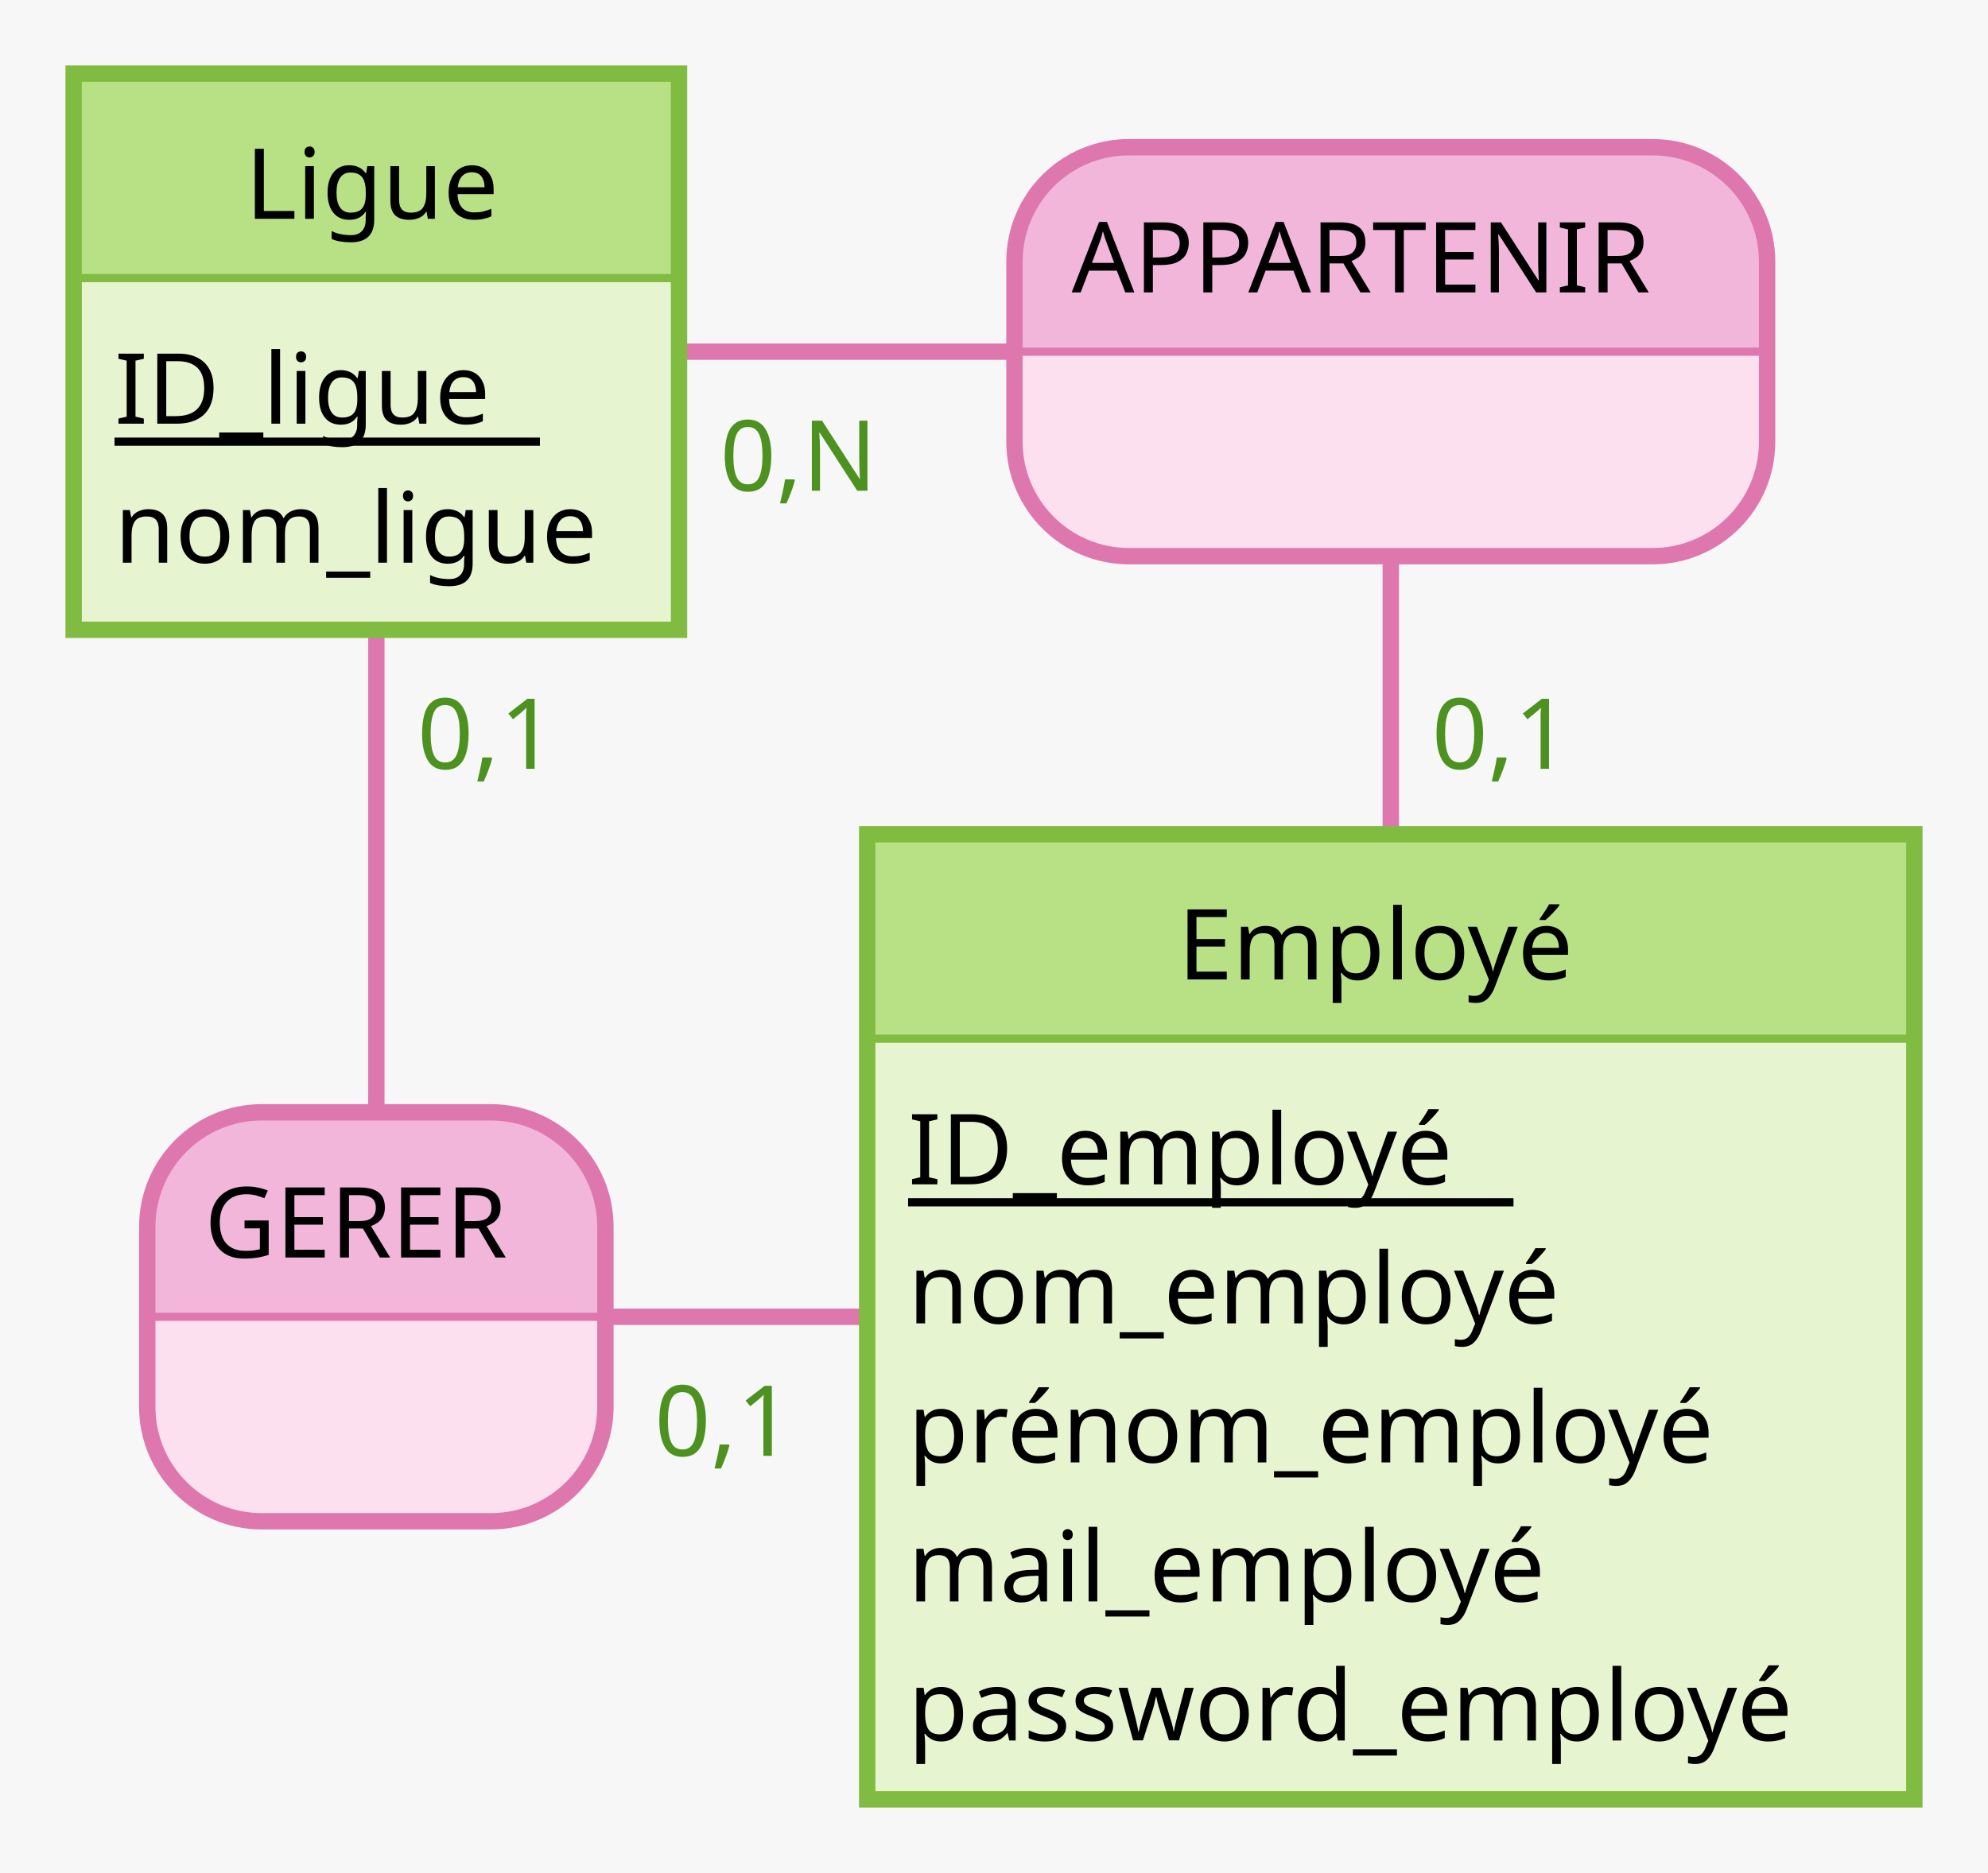
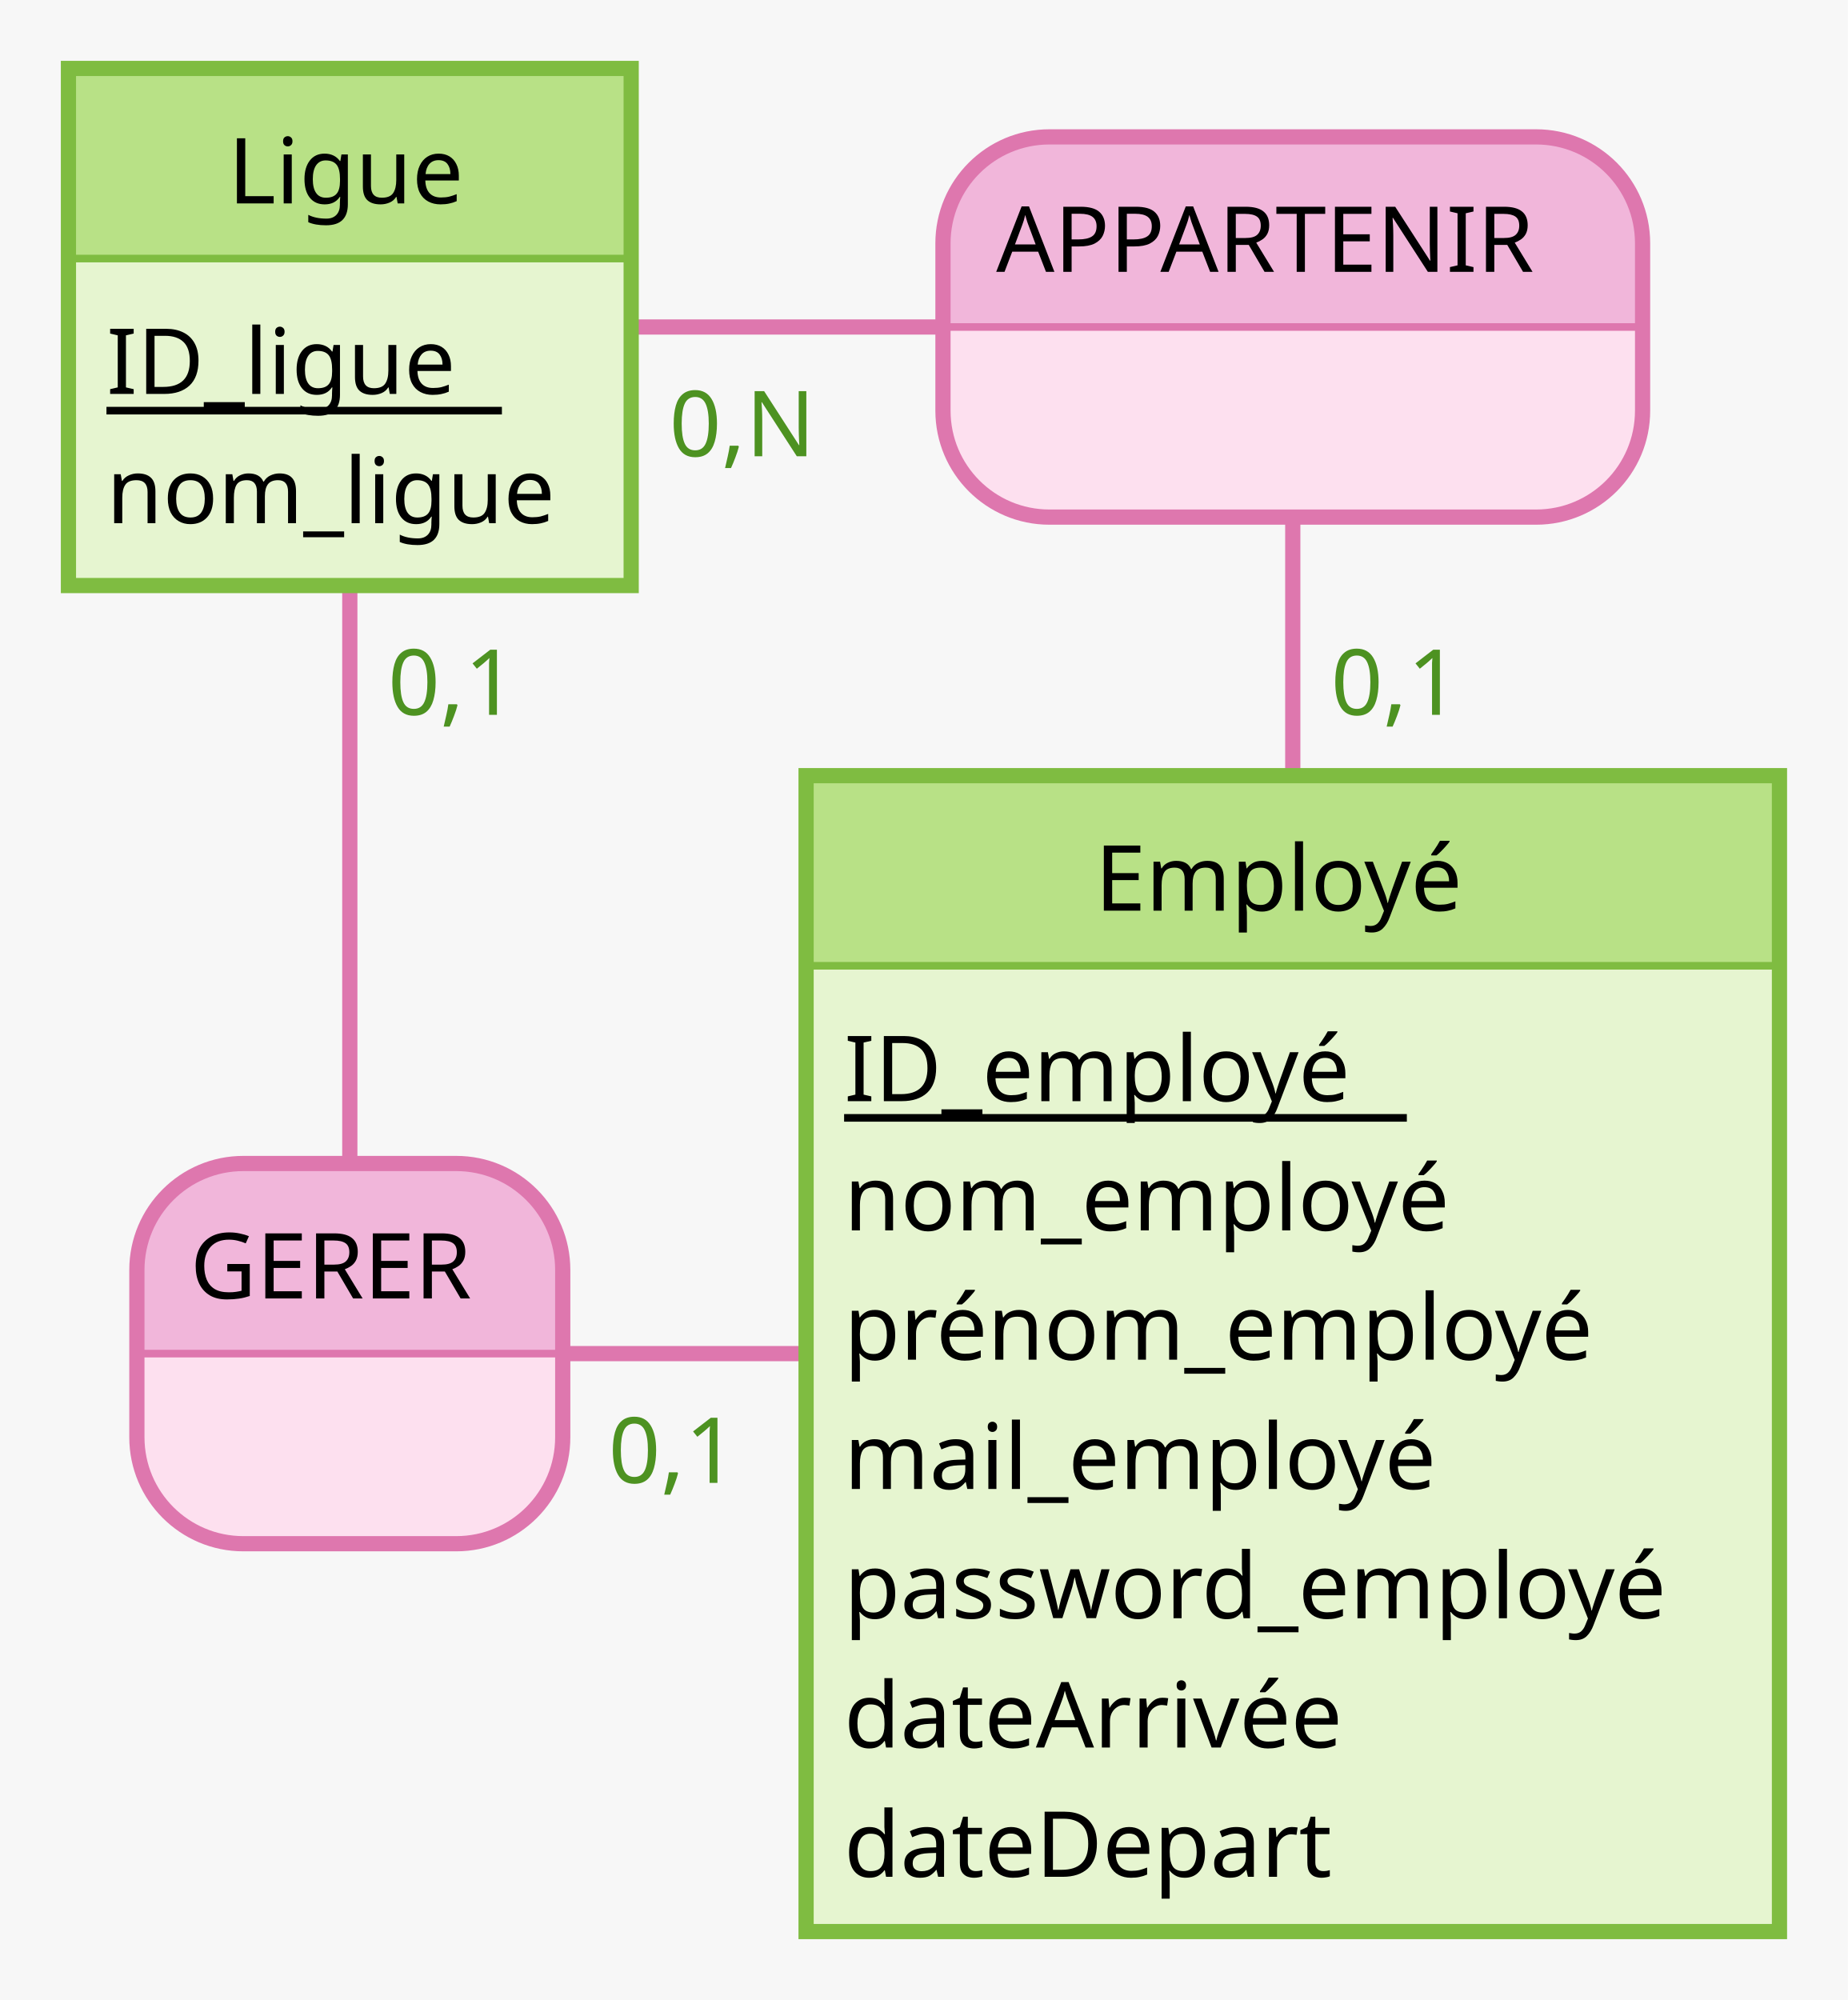
- <svg xmlns="http://www.w3.org/2000/svg" width="243" height="229" viewBox="0 0 243 229">
-   <rect x="0" y="0" width="243" height="229" fill="#f7f7f7" stroke="none" stroke-width="0" />
+ <svg xmlns="http://www.w3.org/2000/svg" width="243" height="263" viewBox="0 0 243 263">
+   <rect x="0" y="0" width="243" height="263" fill="#f7f7f7" stroke="none" stroke-width="0" />
  <g>
-     <line x1="170" y1="161" x2="170" y2="43" stroke="#de77ae" stroke-width="2" />
+     <line x1="170" y1="178" x2="170" y2="43" stroke="#de77ae" stroke-width="2" />
    <line x1="46" y1="43" x2="170" y2="43" stroke="#de77ae" stroke-width="2" />
    <g>
      <path d="M202 18 a14 14 90 0 1 14 14 V43 h-92 V32 a14 14 90 0 1 14 -14" fill="#f1b6da" stroke="#f1b6da" stroke-width="0" />
      <path d="M216 43 v11 a14 14 90 0 1 -14 14 H138 a14 14 90 0 1 -14 -14 V43 H92" fill="#fde0ef" stroke="#fde0ef" stroke-width="0" />
      <rect x="124" y="18" width="92" height="50" fill="none" rx="14" stroke="#de77ae" stroke-width="2" />
      <line x1="124" y1="43" x2="216" y2="43" stroke="#de77ae" stroke-width="1" />
      <text x="131" y="35.75" fill="#000000" font-family="Verdana" font-size="12">APPARTENIR</text>
    </g>
    <text x="175" y="94" fill="#4d9221" font-family="Verdana" font-size="12">0,1</text>
    <text x="88" y="60" fill="#4d9221" font-family="Verdana" font-size="12">0,N</text>
  </g>
  <g>
-     <line x1="170" y1="161" x2="46" y2="161" stroke="#de77ae" stroke-width="2" />
-     <line x1="46" y1="43" x2="46" y2="161" stroke="#de77ae" stroke-width="2" />
+     <line x1="170" y1="178" x2="46" y2="178" stroke="#de77ae" stroke-width="2" />
+     <line x1="46" y1="43" x2="46" y2="178" stroke="#de77ae" stroke-width="2" />
    <g>
-       <path d="M60 136 a14 14 90 0 1 14 14 V161 h-56 V150 a14 14 90 0 1 14 -14" fill="#f1b6da" stroke="#f1b6da" stroke-width="0" />
-       <path d="M74 161 v11 a14 14 90 0 1 -14 14 H32 a14 14 90 0 1 -14 -14 V161 H56" fill="#fde0ef" stroke="#fde0ef" stroke-width="0" />
-       <rect x="18" y="136" width="56" height="50" fill="none" rx="14" stroke="#de77ae" stroke-width="2" />
-       <line x1="18" y1="161" x2="74" y2="161" stroke="#de77ae" stroke-width="1" />
-       <text x="25" y="153.75" fill="#000000" font-family="Verdana" font-size="12">GERER</text>
+       <path d="M60 153 a14 14 90 0 1 14 14 V178 h-56 V167 a14 14 90 0 1 14 -14" fill="#f1b6da" stroke="#f1b6da" stroke-width="0" />
+       <path d="M74 178 v11 a14 14 90 0 1 -14 14 H32 a14 14 90 0 1 -14 -14 V178 H56" fill="#fde0ef" stroke="#fde0ef" stroke-width="0" />
+       <rect x="18" y="153" width="56" height="50" fill="none" rx="14" stroke="#de77ae" stroke-width="2" />
+       <line x1="18" y1="178" x2="74" y2="178" stroke="#de77ae" stroke-width="1" />
+       <text x="25" y="170.75" fill="#000000" font-family="Verdana" font-size="12">GERER</text>
    </g>
-     <text x="80" y="178" fill="#4d9221" font-family="Verdana" font-size="12">0,1</text>
+     <text x="80" y="195" fill="#4d9221" font-family="Verdana" font-size="12">0,1</text>
    <text x="51" y="94" fill="#4d9221" font-family="Verdana" font-size="12">0,1</text>
  </g>
  <g>
    <g>
      <rect x="9" y="9" width="74" height="25" fill="#b8e186" stroke="none" stroke-width="0" opacity="1" />
      <rect x="9" y="34" width="74" height="43" fill="#e6f5d0" stroke="none" stroke-width="0" opacity="1" />
      <rect x="9" y="9" width="74" height="68" fill="none" stroke="#7fbc41" stroke-width="2" opacity="1" />
      <line x1="9" y1="34" x2="83" y2="34" stroke="#7fbc41" stroke-width="1" />
    </g>
    <text x="30" y="26.75" fill="#000000" font-family="Verdana" font-size="12">Ligue</text>
    <text x="14" y="51.8" fill="#000000" font-family="Verdana" font-size="12">ID_ligue</text>
    <line x1="14" y1="54" x2="66" y2="54" stroke="#000000" stroke-width="1" />
    <text x="14" y="68.8" fill="#000000" font-family="Verdana" font-size="12">nom_ligue</text>
  </g>
  <g>
    <g>
      <rect x="106" y="102" width="128" height="25" fill="#b8e186" stroke="none" stroke-width="0" opacity="1" />
-       <rect x="106" y="127" width="128" height="93" fill="#e6f5d0" stroke="none" stroke-width="0" opacity="1" />
-       <rect x="106" y="102" width="128" height="118" fill="none" stroke="#7fbc41" stroke-width="2" opacity="1" />
+       <rect x="106" y="127" width="128" height="127" fill="#e6f5d0" stroke="none" stroke-width="0" opacity="1" />
+       <rect x="106" y="102" width="128" height="152" fill="none" stroke="#7fbc41" stroke-width="2" opacity="1" />
      <line x1="106" y1="127" x2="234" y2="127" stroke="#7fbc41" stroke-width="1" />
    </g>
    <text x="144" y="119.75" fill="#000000" font-family="Verdana" font-size="12">Employé</text>
    <text x="111" y="144.8" fill="#000000" font-family="Verdana" font-size="12">ID_employé</text>
    <line x1="111" y1="147" x2="185" y2="147" stroke="#000000" stroke-width="1" />
    <text x="111" y="161.8" fill="#000000" font-family="Verdana" font-size="12">nom_employé</text>
    <text x="111" y="178.8" fill="#000000" font-family="Verdana" font-size="12">prénom_employé</text>
    <text x="111" y="195.8" fill="#000000" font-family="Verdana" font-size="12">mail_employé</text>
    <text x="111" y="212.8" fill="#000000" font-family="Verdana" font-size="12">password_employé</text>
+     <text x="111" y="229.8" fill="#000000" font-family="Verdana" font-size="12">dateArrivée</text>
+     <text x="111" y="246.8" fill="#000000" font-family="Verdana" font-size="12">dateDepart</text>
  </g>
</svg>
